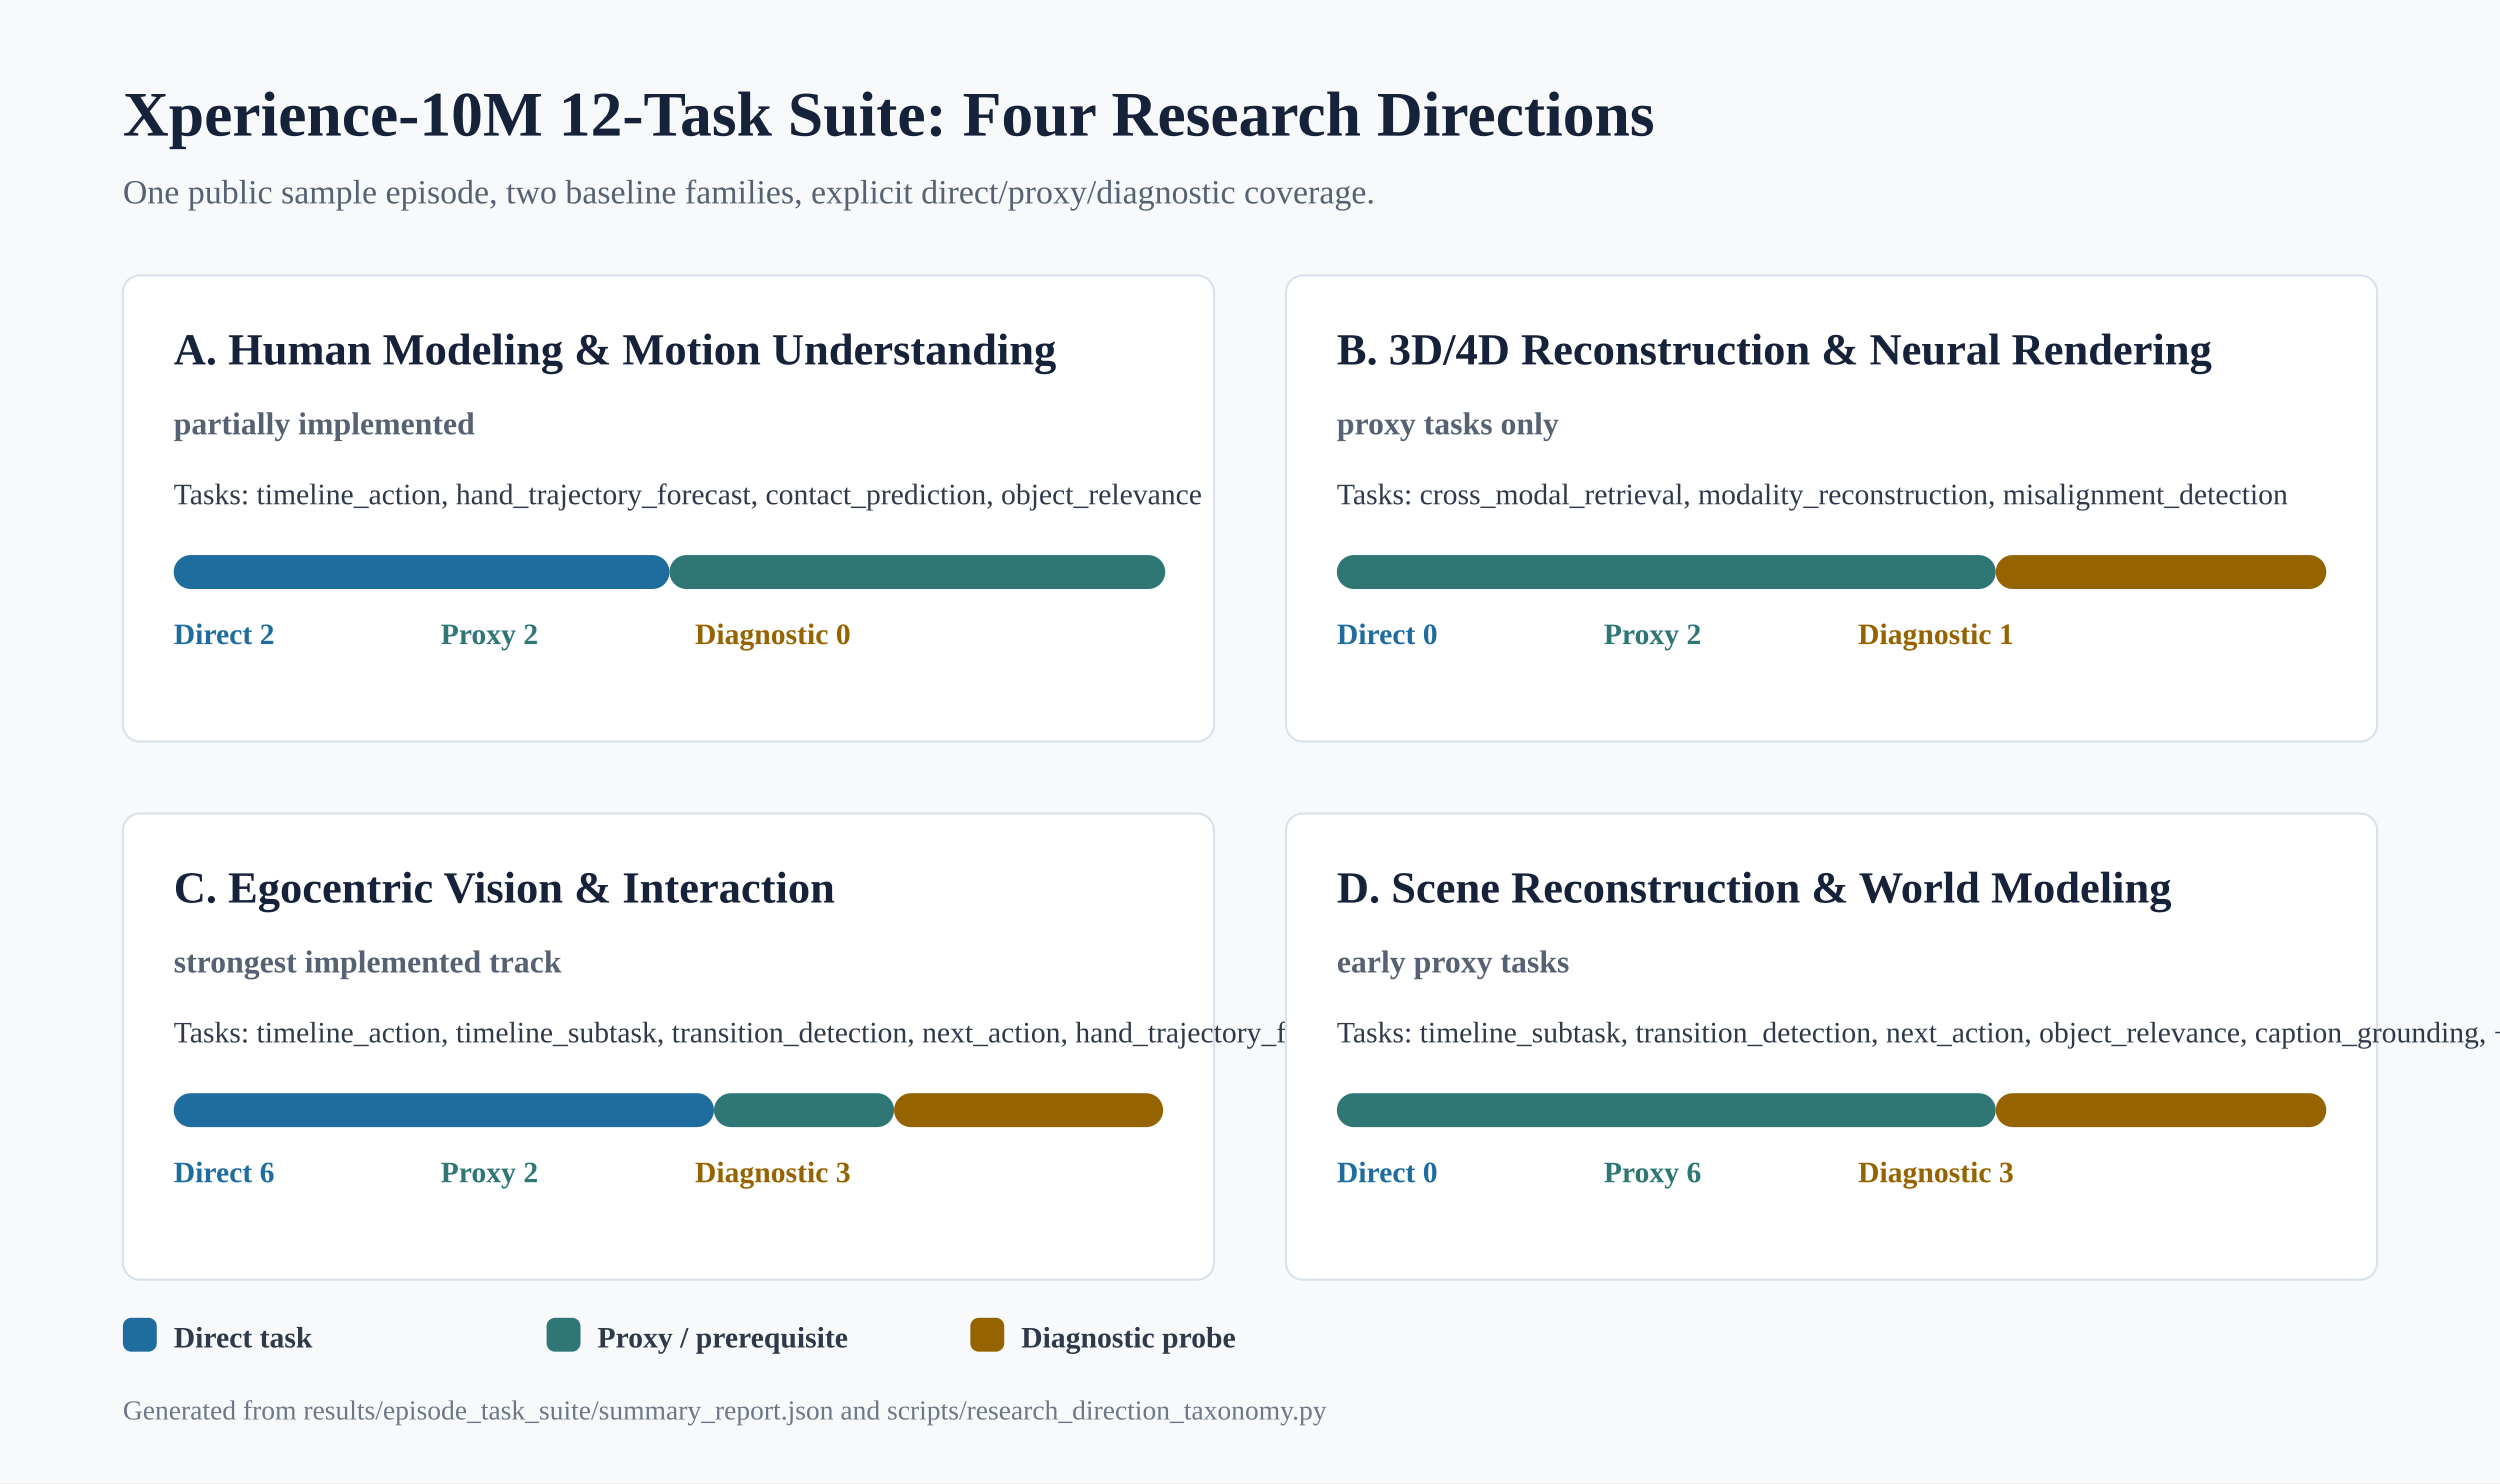
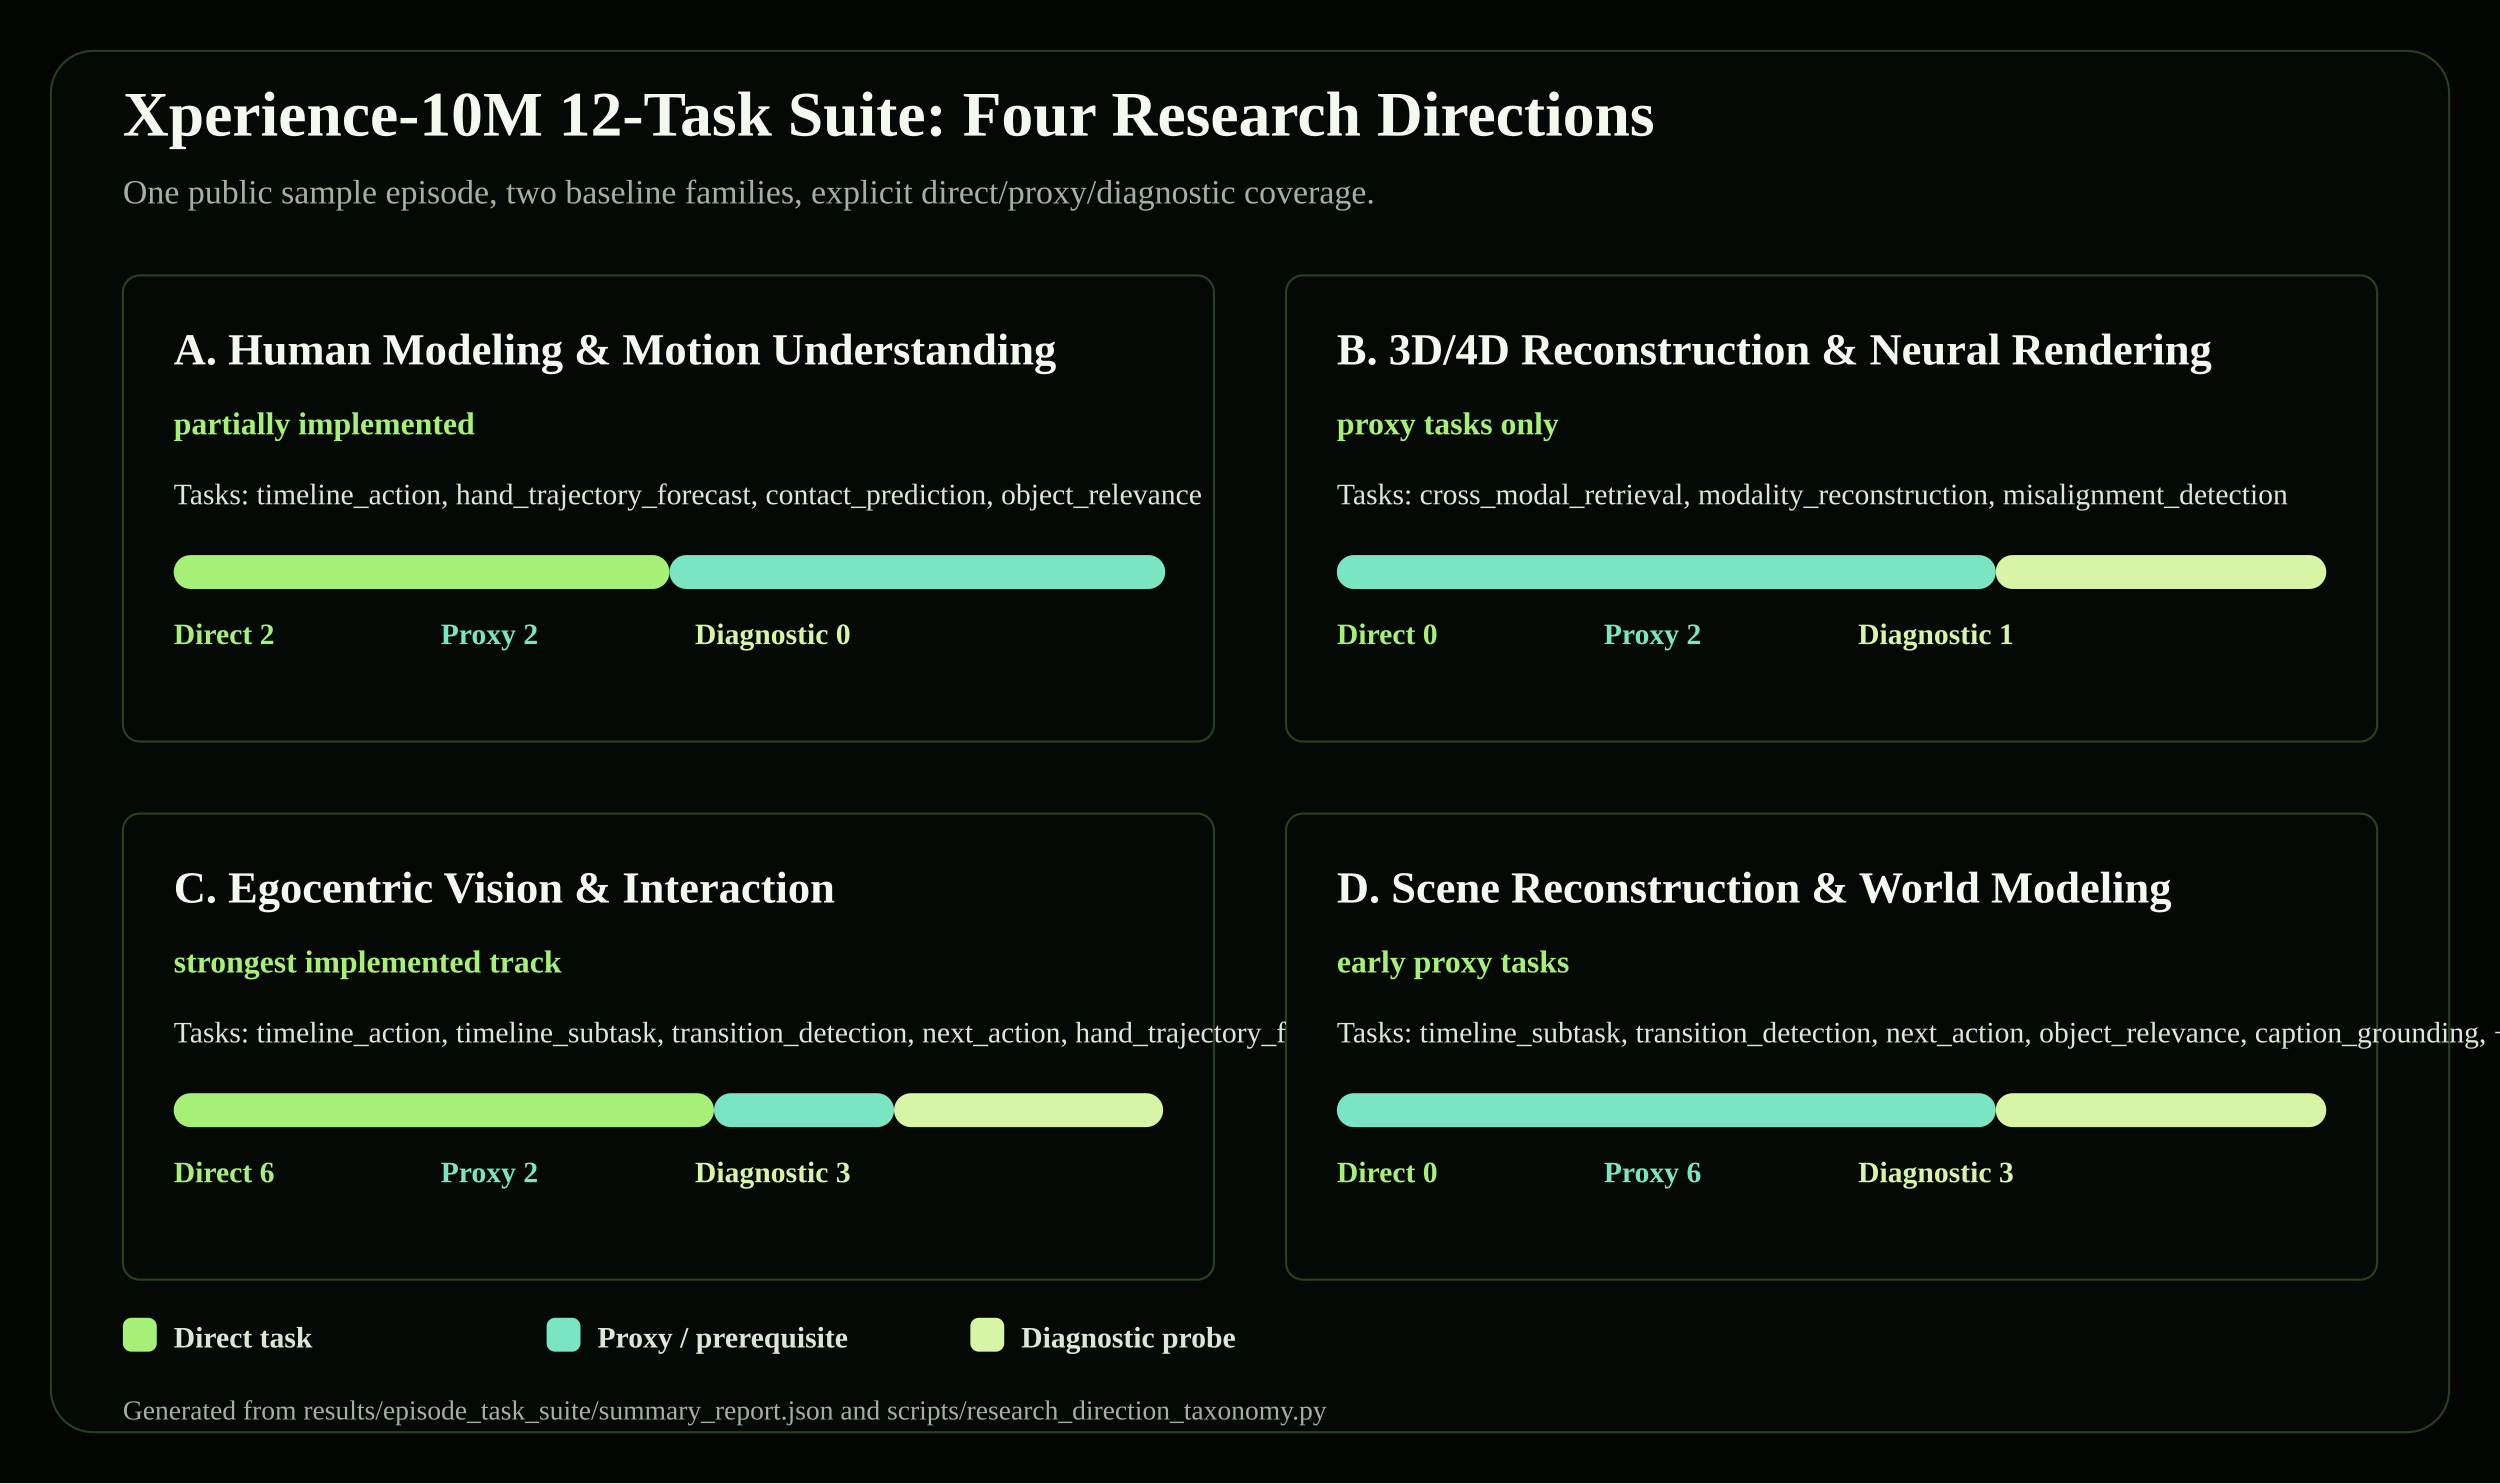
<svg xmlns="http://www.w3.org/2000/svg" width="1180" height="700" viewBox="0 0 1180 700" role="img" aria-label="Xperience-10M task coverage across four research directions">
-   <rect width="100%" height="100%" fill="#f7f9fb" />
-   <text x="58" y="64" font-size="30" font-weight="800" fill="#16213a">Xperience-10M 12-Task Suite: Four Research Directions</text>
-   <text x="58" y="96" font-size="16" font-weight="500" fill="#566273">One public sample episode, two baseline families, explicit direct/proxy/diagnostic coverage.</text>
-   <rect x="58" y="130" width="515" height="220" rx="8" fill="#ffffff" stroke="#d9e1ea" />
-   <text x="82" y="172" font-size="21" font-weight="700" fill="#16213a">A. Human Modeling &amp; Motion Understanding</text>
-   <text x="82" y="205" font-size="15" font-weight="700" fill="#566273">partially implemented</text>
-   <text x="82" y="238" font-size="14" font-weight="500" fill="#30394a">Tasks: timeline_action, hand_trajectory_forecast, contact_prediction, object_relevance</text>
-   <rect x="82" y="262" width="234" height="16" rx="8" fill="#1f6c9f" />
-   <rect x="316" y="262" width="234" height="16" rx="8" fill="#2e7775" />
-   <text x="82" y="304" font-size="14" font-weight="700" fill="#1f6c9f">Direct 2</text>
-   <text x="208" y="304" font-size="14" font-weight="700" fill="#2e7775">Proxy 2</text>
-   <text x="328" y="304" font-size="14" font-weight="700" fill="#956400">Diagnostic 0</text>
-   <rect x="607" y="130" width="515" height="220" rx="8" fill="#ffffff" stroke="#d9e1ea" />
-   <text x="631" y="172" font-size="21" font-weight="700" fill="#16213a">B. 3D/4D Reconstruction &amp; Neural Rendering</text>
-   <text x="631" y="205" font-size="15" font-weight="700" fill="#566273">proxy tasks only</text>
-   <text x="631" y="238" font-size="14" font-weight="500" fill="#30394a">Tasks: cross_modal_retrieval, modality_reconstruction, misalignment_detection</text>
-   <rect x="631" y="262" width="311" height="16" rx="8" fill="#2e7775" />
-   <rect x="942" y="262" width="156" height="16" rx="8" fill="#956400" />
-   <text x="631" y="304" font-size="14" font-weight="700" fill="#1f6c9f">Direct 0</text>
-   <text x="757" y="304" font-size="14" font-weight="700" fill="#2e7775">Proxy 2</text>
-   <text x="877" y="304" font-size="14" font-weight="700" fill="#956400">Diagnostic 1</text>
-   <rect x="58" y="384" width="515" height="220" rx="8" fill="#ffffff" stroke="#d9e1ea" />
-   <text x="82" y="426" font-size="21" font-weight="700" fill="#16213a">C. Egocentric Vision &amp; Interaction</text>
-   <text x="82" y="459" font-size="15" font-weight="700" fill="#566273">strongest implemented track</text>
-   <text x="82" y="492" font-size="14" font-weight="500" fill="#30394a">Tasks: timeline_action, timeline_subtask, transition_detection, next_action, hand_trajectory_forecast, +6</text>
-   <rect x="82" y="516" width="255" height="16" rx="8" fill="#1f6c9f" />
-   <rect x="337" y="516" width="85" height="16" rx="8" fill="#2e7775" />
-   <rect x="422" y="516" width="127" height="16" rx="8" fill="#956400" />
-   <text x="82" y="558" font-size="14" font-weight="700" fill="#1f6c9f">Direct 6</text>
-   <text x="208" y="558" font-size="14" font-weight="700" fill="#2e7775">Proxy 2</text>
-   <text x="328" y="558" font-size="14" font-weight="700" fill="#956400">Diagnostic 3</text>
-   <rect x="607" y="384" width="515" height="220" rx="8" fill="#ffffff" stroke="#d9e1ea" />
-   <text x="631" y="426" font-size="21" font-weight="700" fill="#16213a">D. Scene Reconstruction &amp; World Modeling</text>
-   <text x="631" y="459" font-size="15" font-weight="700" fill="#566273">early proxy tasks</text>
-   <text x="631" y="492" font-size="14" font-weight="500" fill="#30394a">Tasks: timeline_subtask, transition_detection, next_action, object_relevance, caption_grounding, +4</text>
-   <rect x="631" y="516" width="311" height="16" rx="8" fill="#2e7775" />
-   <rect x="942" y="516" width="156" height="16" rx="8" fill="#956400" />
-   <text x="631" y="558" font-size="14" font-weight="700" fill="#1f6c9f">Direct 0</text>
-   <text x="757" y="558" font-size="14" font-weight="700" fill="#2e7775">Proxy 6</text>
-   <text x="877" y="558" font-size="14" font-weight="700" fill="#956400">Diagnostic 3</text>
-   <rect x="58" y="622" width="16" height="16" rx="4" fill="#1f6c9f" />
-   <text x="82" y="636" font-size="14" font-weight="600" fill="#30394a">Direct task</text>
-   <rect x="258" y="622" width="16" height="16" rx="4" fill="#2e7775" />
-   <text x="282" y="636" font-size="14" font-weight="600" fill="#30394a">Proxy / prerequisite</text>
-   <rect x="458" y="622" width="16" height="16" rx="4" fill="#956400" />
-   <text x="482" y="636" font-size="14" font-weight="600" fill="#30394a">Diagnostic probe</text>
-   <text x="58" y="670" font-size="13" font-weight="500" fill="#6d7787">Generated from results/episode_task_suite/summary_report.json and scripts/research_direction_taxonomy.py</text>
+   <rect width="100%" height="100%" fill="#020502" />
+   <rect x="24" y="24" width="1132" height="652" rx="20" fill="#050905" stroke="#a7f078" stroke-opacity="0.24" />
+   <text x="58" y="64" font-size="30" font-weight="800" fill="#f4f8ef">Xperience-10M 12-Task Suite: Four Research Directions</text>
+   <text x="58" y="96" font-size="16" font-weight="500" fill="#a5afa2">One public sample episode, two baseline families, explicit direct/proxy/diagnostic coverage.</text>
+   <rect x="58" y="130" width="515" height="220" rx="8" fill="#050905" stroke="#a7f078" stroke-opacity="0.24" />
+   <text x="82" y="172" font-size="21" font-weight="700" fill="#f4f8ef">A. Human Modeling &amp; Motion Understanding</text>
+   <text x="82" y="205" font-size="15" font-weight="700" fill="#a7f078">partially implemented</text>
+   <text x="82" y="238" font-size="14" font-weight="500" fill="#dce8d7">Tasks: timeline_action, hand_trajectory_forecast, contact_prediction, object_relevance</text>
+   <rect x="82" y="262" width="234" height="16" rx="8" fill="#a7f078" />
+   <rect x="316" y="262" width="234" height="16" rx="8" fill="#7ae5c3" />
+   <text x="82" y="304" font-size="14" font-weight="700" fill="#a7f078">Direct 2</text>
+   <text x="208" y="304" font-size="14" font-weight="700" fill="#7ae5c3">Proxy 2</text>
+   <text x="328" y="304" font-size="14" font-weight="700" fill="#d8f4a5">Diagnostic 0</text>
+   <rect x="607" y="130" width="515" height="220" rx="8" fill="#050905" stroke="#a7f078" stroke-opacity="0.24" />
+   <text x="631" y="172" font-size="21" font-weight="700" fill="#f4f8ef">B. 3D/4D Reconstruction &amp; Neural Rendering</text>
+   <text x="631" y="205" font-size="15" font-weight="700" fill="#a7f078">proxy tasks only</text>
+   <text x="631" y="238" font-size="14" font-weight="500" fill="#dce8d7">Tasks: cross_modal_retrieval, modality_reconstruction, misalignment_detection</text>
+   <rect x="631" y="262" width="311" height="16" rx="8" fill="#7ae5c3" />
+   <rect x="942" y="262" width="156" height="16" rx="8" fill="#d8f4a5" />
+   <text x="631" y="304" font-size="14" font-weight="700" fill="#a7f078">Direct 0</text>
+   <text x="757" y="304" font-size="14" font-weight="700" fill="#7ae5c3">Proxy 2</text>
+   <text x="877" y="304" font-size="14" font-weight="700" fill="#d8f4a5">Diagnostic 1</text>
+   <rect x="58" y="384" width="515" height="220" rx="8" fill="#050905" stroke="#a7f078" stroke-opacity="0.24" />
+   <text x="82" y="426" font-size="21" font-weight="700" fill="#f4f8ef">C. Egocentric Vision &amp; Interaction</text>
+   <text x="82" y="459" font-size="15" font-weight="700" fill="#a7f078">strongest implemented track</text>
+   <text x="82" y="492" font-size="14" font-weight="500" fill="#dce8d7">Tasks: timeline_action, timeline_subtask, transition_detection, next_action, hand_trajectory_forecast, +6</text>
+   <rect x="82" y="516" width="255" height="16" rx="8" fill="#a7f078" />
+   <rect x="337" y="516" width="85" height="16" rx="8" fill="#7ae5c3" />
+   <rect x="422" y="516" width="127" height="16" rx="8" fill="#d8f4a5" />
+   <text x="82" y="558" font-size="14" font-weight="700" fill="#a7f078">Direct 6</text>
+   <text x="208" y="558" font-size="14" font-weight="700" fill="#7ae5c3">Proxy 2</text>
+   <text x="328" y="558" font-size="14" font-weight="700" fill="#d8f4a5">Diagnostic 3</text>
+   <rect x="607" y="384" width="515" height="220" rx="8" fill="#050905" stroke="#a7f078" stroke-opacity="0.24" />
+   <text x="631" y="426" font-size="21" font-weight="700" fill="#f4f8ef">D. Scene Reconstruction &amp; World Modeling</text>
+   <text x="631" y="459" font-size="15" font-weight="700" fill="#a7f078">early proxy tasks</text>
+   <text x="631" y="492" font-size="14" font-weight="500" fill="#dce8d7">Tasks: timeline_subtask, transition_detection, next_action, object_relevance, caption_grounding, +4</text>
+   <rect x="631" y="516" width="311" height="16" rx="8" fill="#7ae5c3" />
+   <rect x="942" y="516" width="156" height="16" rx="8" fill="#d8f4a5" />
+   <text x="631" y="558" font-size="14" font-weight="700" fill="#a7f078">Direct 0</text>
+   <text x="757" y="558" font-size="14" font-weight="700" fill="#7ae5c3">Proxy 6</text>
+   <text x="877" y="558" font-size="14" font-weight="700" fill="#d8f4a5">Diagnostic 3</text>
+   <rect x="58" y="622" width="16" height="16" rx="4" fill="#a7f078" />
+   <text x="82" y="636" font-size="14" font-weight="600" fill="#dce8d7">Direct task</text>
+   <rect x="258" y="622" width="16" height="16" rx="4" fill="#7ae5c3" />
+   <text x="282" y="636" font-size="14" font-weight="600" fill="#dce8d7">Proxy / prerequisite</text>
+   <rect x="458" y="622" width="16" height="16" rx="4" fill="#d8f4a5" />
+   <text x="482" y="636" font-size="14" font-weight="600" fill="#dce8d7">Diagnostic probe</text>
+   <text x="58" y="670" font-size="13" font-weight="500" fill="#a5afa2">Generated from results/episode_task_suite/summary_report.json and scripts/research_direction_taxonomy.py</text>
</svg>
